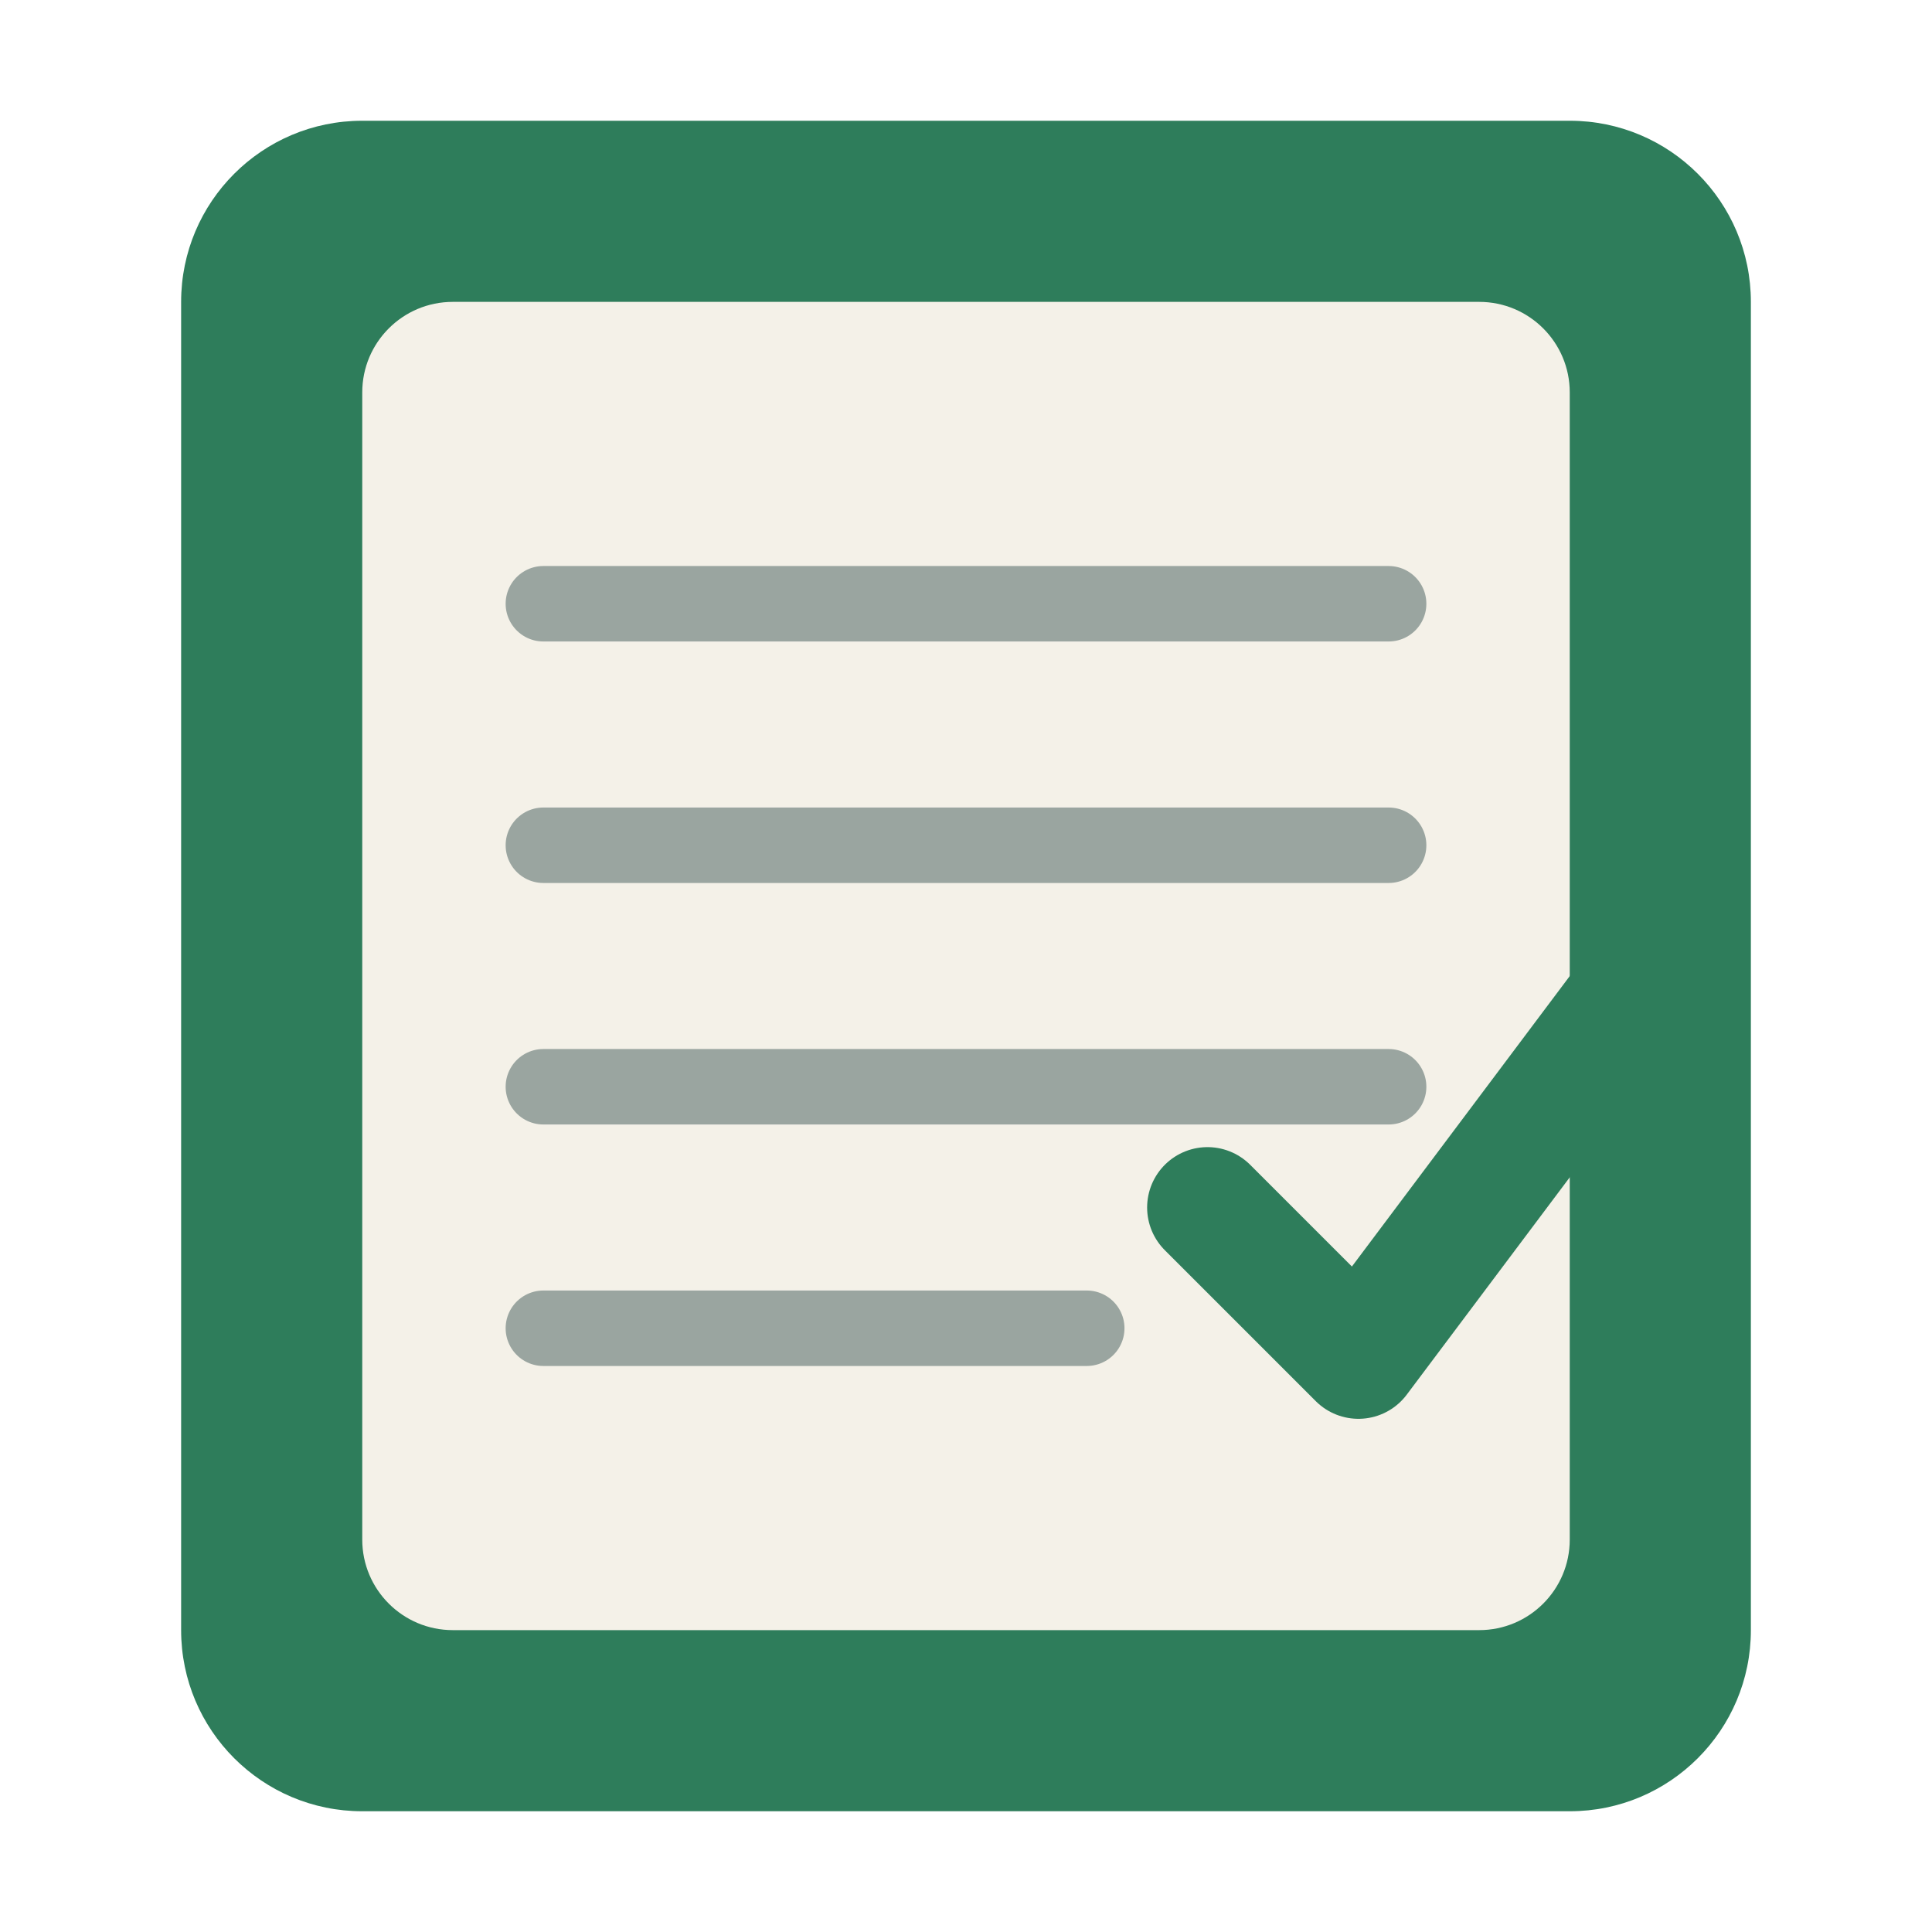
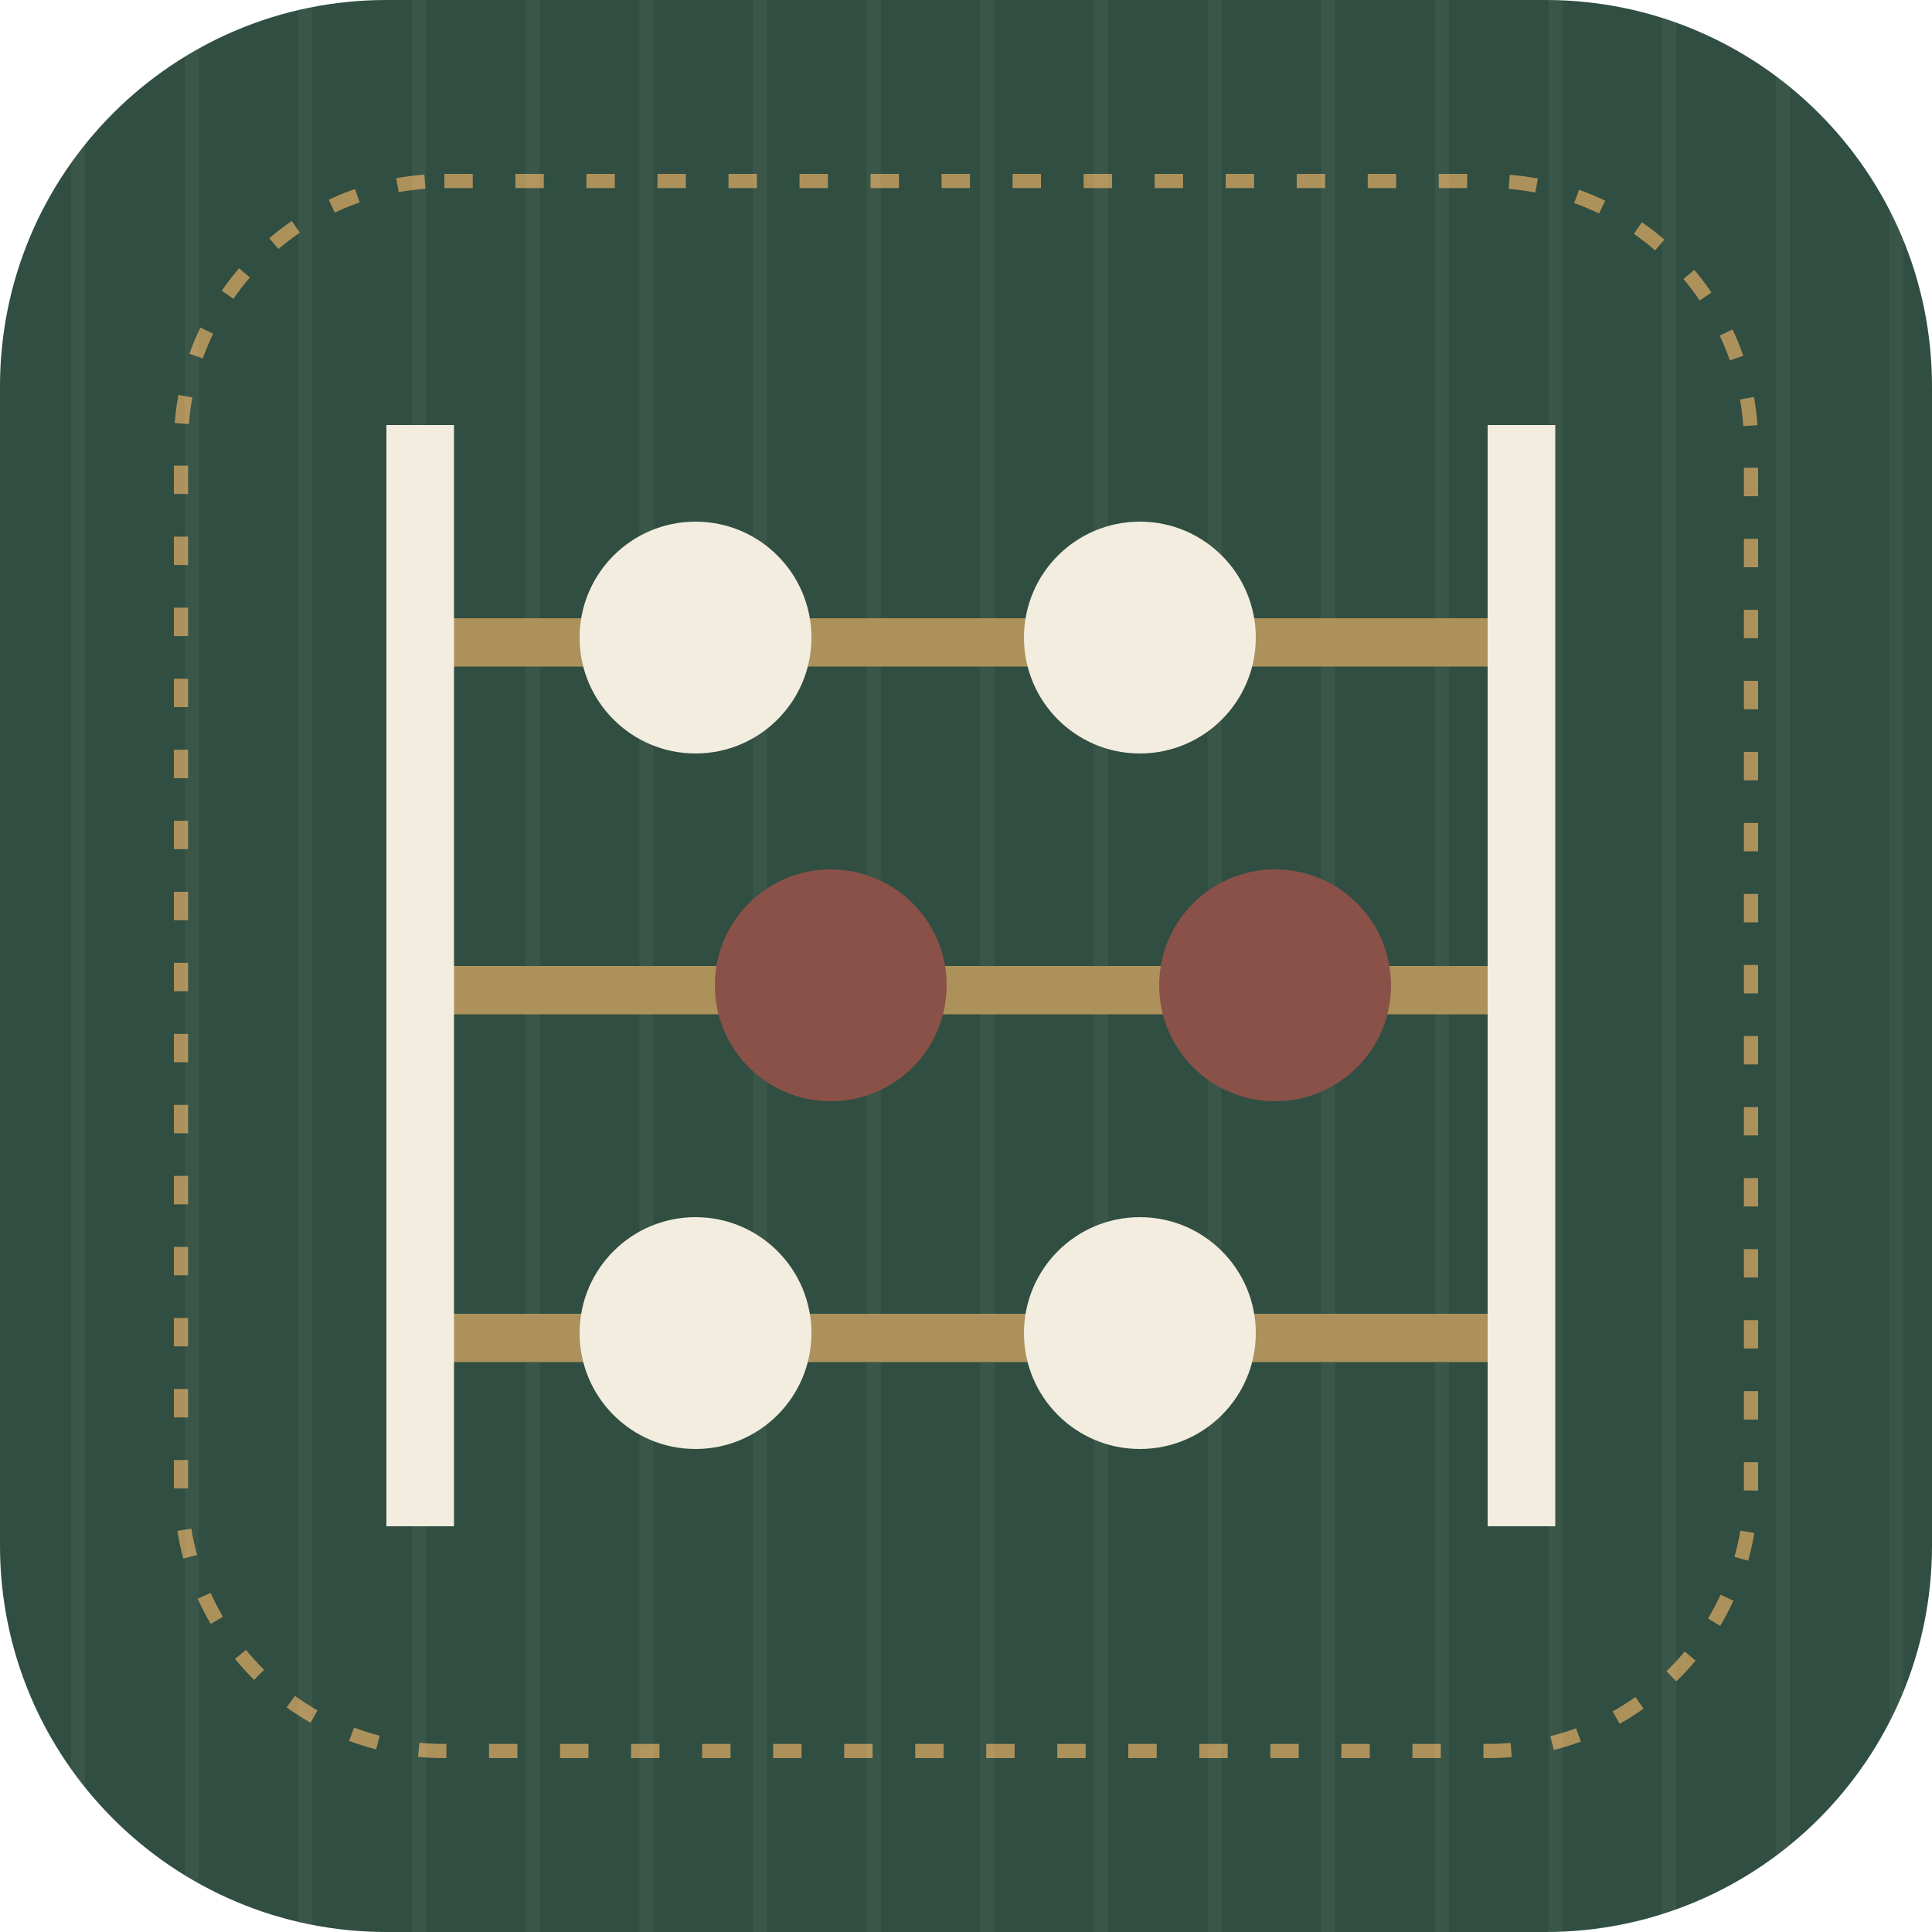
- <svg xmlns="http://www.w3.org/2000/svg" viewBox="0 0 64 64">
-   <rect x="6" y="4" width="52" height="56" rx="6" fill="#2e7d5b" />
-   <rect x="12" y="10" width="40" height="44" rx="3" fill="#f4f1e8" />
-   <path d="M18 20h28M18 28h28M18 36h28M18 44h18" stroke="#9aa5a0" stroke-width="2.5" stroke-linecap="round" />
-   <path d="M40 40l5 5 9-12" fill="none" stroke="#2e7d5b" stroke-width="4" stroke-linecap="round" stroke-linejoin="round" />
+ <svg xmlns="http://www.w3.org/2000/svg" width="136" height="136" viewBox="0 0 136 136" fill="none">
+   <g>
+     <path transform="matrix(1 0 0 1 0 0)" d="M27.2 0L108.8 0C123.822 0 136 12.178 136 27.2L136 27.2L136 108.8C136 123.822 123.822 136 108.8 136L108.8 136L27.2 136C12.178 136 0 123.822 0 108.8L0 108.8L0 27.2C0 12.178 12.178 0 27.2 0L27.2 0Z" fill="#304E41" />
+     <g clip-path="url(#clip1)">
+       <path transform="matrix(1 0 0 1 12.24 12.24)" d="M19.04 1L19.04 0L21.04 0L21.04 1L19.04 1ZM24.04 1L24.04 0L26.04 0L26.04 1L24.04 1ZM29.04 1L29.04 0L31.04 0L31.04 1L29.04 1ZM34.04 1L34.04 0L36.04 0L36.04 1L34.04 1ZM39.04 1L39.04 0L41.04 0L41.04 1L39.04 1ZM44.04 1L44.04 0L46.04 0L46.04 1L44.04 1ZM49.04 1L49.04 0L51.04 0L51.04 1L49.04 1ZM54.04 1L54.04 0L56.04 0L56.04 1L54.04 1ZM59.04 1L59.04 0L61.04 0L61.04 1L59.04 1ZM64.04 1L64.04 0L66.04 0L66.04 1L64.04 1ZM69.04 1L69.04 0L71.04 0L71.04 1L69.04 1ZM74.04 1L74.04 0L76.04 0L76.04 1L74.04 1ZM79.04 1L79.04 0L81.04 0L81.04 1L79.04 1ZM84.04 1L84.04 0L86.04 0L86.04 1L84.04 1ZM89.04 1L89.04 0L91.04 0L91.04 1L89.04 1ZM15.649 0.301C16.299 0.184 16.961 0.1 17.633 0.051L17.705 1.049C17.069 1.095 16.442 1.175 15.826 1.285L15.649 0.301ZM93.958 1.06L94.038 0.063C94.709 0.117 95.37 0.206 96.02 0.328L95.835 1.311C95.22 1.196 94.594 1.111 93.958 1.06ZM10.901 1.822C11.501 1.538 12.119 1.284 12.751 1.063L13.081 2.007C12.482 2.217 11.897 2.457 11.329 2.726L10.901 1.822ZM98.574 2.055L98.912 1.114C99.542 1.34 100.157 1.599 100.755 1.887L100.32 2.788C99.754 2.514 99.171 2.269 98.574 2.055ZM6.714 4.528C7.221 4.097 7.751 3.691 8.303 3.314L8.867 4.14C8.345 4.497 7.842 4.881 7.362 5.29L6.714 4.528ZM102.771 4.221L103.342 3.4C103.89 3.782 104.417 4.191 104.921 4.626L104.267 5.383C103.79 4.97 103.29 4.583 102.771 4.221ZM3.368 8.224C3.748 7.675 4.156 7.147 4.589 6.642L5.348 7.293C4.937 7.772 4.55 8.273 4.191 8.793L3.368 8.224ZM106.265 7.402L107.029 6.757C107.458 7.266 107.862 7.797 108.238 8.349L107.41 8.911C107.055 8.388 106.672 7.884 106.265 7.402ZM1.095 12.661C1.319 12.03 1.576 11.414 1.863 10.816L2.765 11.248C2.493 11.815 2.25 12.398 2.037 12.996L1.095 12.661ZM108.817 11.378L109.722 10.953C110.004 11.553 110.256 12.171 110.475 12.804L110.475 12.804L109.53 13.132C109.323 12.532 109.084 11.947 108.817 11.378ZM0.058 17.538C0.111 16.867 0.198 16.206 0.318 15.556L1.301 15.738C1.188 16.353 1.105 16.98 1.055 17.616L0.058 17.538ZM110.244 15.879L111.229 15.705C111.344 16.355 111.426 17.017 111.473 17.689L111.473 17.689L110.475 17.759C110.431 17.122 110.353 16.495 110.244 15.879ZM0 22.536L0 20.536L1 20.536L1 22.536L0 22.536ZM110.52 22.688L110.52 20.688L111.52 20.688L111.52 22.688L110.52 22.688ZM0 27.536L0 25.536L1 25.536L1 27.536L0 27.536ZM110.52 27.688L110.52 25.688L111.52 25.688L111.52 27.688L110.52 27.688ZM0 32.536L0 30.536L1 30.536L1 32.536L0 32.536ZM110.52 32.688L110.52 30.688L111.52 30.688L111.52 32.688L110.52 32.688ZM0 37.536L0 35.536L1 35.536L1 37.536L0 37.536ZM110.52 37.688L110.52 35.688L111.52 35.688L111.52 37.688L110.52 37.688ZM0 42.536L0 40.536L1 40.536L1 42.536L0 42.536ZM110.52 42.688L110.52 40.688L111.52 40.688L111.52 42.688L110.52 42.688ZM0 47.536L0 45.536L1 45.536L1 47.536L0 47.536ZM110.52 47.688L110.52 45.688L111.52 45.688L111.52 47.688L110.52 47.688ZM0 52.536L0 50.536L1 50.536L1 52.536L0 52.536ZM110.52 52.688L110.52 50.688L111.52 50.688L111.52 52.688L110.52 52.688ZM0 57.536L0 55.536L1 55.536L1 57.536L0 57.536ZM110.52 57.688L110.52 55.688L111.52 55.688L111.52 57.688L110.52 57.688ZM0 62.536L0 60.536L1 60.536L1 62.536L0 62.536ZM110.52 62.688L110.52 60.688L111.52 60.688L111.52 62.688L110.52 62.688ZM0 67.536L0 65.536L1 65.536L1 67.536L0 67.536ZM110.52 67.688L110.52 65.688L111.52 65.688L111.52 67.688L110.52 67.688ZM0 72.536L0 70.536L1 70.536L1 72.536L0 72.536ZM110.52 72.688L110.52 70.688L111.52 70.688L111.52 72.688L110.52 72.688ZM0 77.536L0 75.536L1 75.536L1 77.536L0 77.536ZM110.52 77.688L110.52 75.688L111.52 75.688L111.52 77.688L110.52 77.688ZM0 82.536L0 80.536L1 80.536L1 82.536L0 82.536ZM110.52 82.688L110.52 80.688L111.52 80.688L111.52 82.688L110.52 82.688ZM0 87.536L0 85.536L1 85.536L1 87.536L0 87.536ZM110.52 87.688L110.52 85.688L111.52 85.688L111.52 87.688L110.52 87.688ZM0 92.48L0 90.536L1 90.536L1 92.48C1 92.498 1 92.516 1 92.534L0 92.536C0 92.518 0 92.499 0 92.48ZM110.52 92.48L110.52 90.688L111.52 90.688L111.52 92.48C111.52 92.549 111.52 92.619 111.519 92.688L111.519 92.688L110.519 92.677C110.52 92.612 110.52 92.546 110.52 92.48ZM0.242 95.524L1.229 95.365C1.33 95.994 1.464 96.611 1.628 97.216L0.663 97.478C0.489 96.839 0.349 96.187 0.242 95.524ZM109.854 97.354C110.023 96.751 110.161 96.134 110.267 95.507L111.253 95.673C111.142 96.336 110.995 96.986 110.817 97.624L109.854 97.354ZM1.674 100.299L2.586 99.888C2.847 100.466 3.137 101.027 3.454 101.571L2.591 102.075C2.256 101.502 1.949 100.909 1.674 100.299ZM107.993 101.694C108.315 101.153 108.609 100.594 108.875 100.018L109.783 100.437L109.783 100.437C109.503 101.044 109.192 101.635 108.852 102.206L107.993 101.694ZM4.302 104.536L5.076 103.902C5.476 104.391 5.902 104.859 6.351 105.303L5.648 106.014L5.648 106.014C5.174 105.545 4.725 105.052 4.302 104.536ZM105.066 105.404C105.519 104.963 105.948 104.499 106.353 104.013L107.121 104.652C106.695 105.165 106.242 105.655 105.764 106.12L105.764 106.12L105.066 105.404ZM7.937 107.949L8.52 107.137C9.032 107.505 9.564 107.847 10.114 108.161L9.618 109.029L9.618 109.029C9.038 108.698 8.477 108.337 7.937 107.949ZM101.281 108.231C101.834 107.922 102.368 107.584 102.883 107.22L103.46 108.037L103.46 108.037C102.917 108.421 102.353 108.777 101.77 109.104L101.281 108.231ZM12.331 110.304L12.683 109.368C13.27 109.59 13.873 109.781 14.488 109.941L14.236 110.909L14.236 110.909C13.587 110.74 12.951 110.538 12.331 110.304ZM96.893 109.976C97.51 109.822 98.113 109.635 98.703 109.418L99.047 110.357L99.047 110.357C98.425 110.586 97.788 110.783 97.137 110.946L96.893 109.976ZM17.187 111.431L17.283 110.436C17.861 110.491 18.447 110.52 19.04 110.52L19.184 110.52L19.184 111.52L19.04 111.52C18.415 111.52 17.797 111.49 17.187 111.431ZM92.48 110.52C93.024 110.52 93.562 110.496 94.094 110.449L94.182 111.445C93.621 111.495 93.054 111.52 92.48 111.52L92.184 111.52L92.184 110.52L92.48 110.52ZM22.184 111.52L22.184 110.52L24.184 110.52L24.184 111.52L22.184 111.52ZM27.184 111.52L27.184 110.52L29.184 110.52L29.184 111.52L27.184 111.52ZM32.184 111.52L32.184 110.52L34.184 110.52L34.184 111.52L32.184 111.52ZM37.184 111.52L37.184 110.52L39.184 110.52L39.184 111.52L37.184 111.52ZM42.184 111.52L42.184 110.52L44.184 110.52L44.184 111.52L42.184 111.52ZM47.184 111.52L47.184 110.52L49.184 110.52L49.184 111.52L47.184 111.52ZM52.184 111.52L52.184 110.52L54.184 110.52L54.184 111.52L52.184 111.52ZM57.184 111.52L57.184 110.52L59.184 110.52L59.184 111.52L57.184 111.52ZM62.184 111.52L62.184 110.52L64.184 110.52L64.184 111.52L62.184 111.52ZM67.184 111.52L67.184 110.52L69.184 110.52L69.184 111.52L67.184 111.52ZM72.184 111.52L72.184 110.52L74.184 110.52L74.184 111.52L72.184 111.52ZM77.184 111.52L77.184 110.52L79.184 110.52L79.184 111.52L77.184 111.52ZM82.184 111.52L82.184 110.52L84.184 110.52L84.184 111.52L82.184 111.52ZM87.184 111.52L87.184 110.52L89.184 110.52L89.184 111.52L87.184 111.52Z" fill="#AD915B" />
+     </g>
+     <g opacity="0.045" clip-path="url(#clip1)">
+       <path transform="matrix(1 0 0 1 5 0)" d="M0 0L1 0L1 136L0 136Z" fill="#FAF7EF" />
+     </g>
+     <g opacity="0.045" clip-path="url(#clip1)">
+       <path transform="matrix(1 0 0 1 13 0)" d="M0 0L1 0L1 136L0 136Z" fill="#FAF7EF" />
+     </g>
+     <g opacity="0.045" clip-path="url(#clip1)">
+       <path transform="matrix(1 0 0 1 21 0)" d="M0 0L1 0L1 136L0 136Z" fill="#FAF7EF" />
+     </g>
+     <g opacity="0.045" clip-path="url(#clip1)">
+       <path transform="matrix(1 0 0 1 29 0)" d="M0 0L1 0L1 136L0 136Z" fill="#FAF7EF" />
+     </g>
+     <g opacity="0.045" clip-path="url(#clip1)">
+       <path transform="matrix(1 0 0 1 37 0)" d="M0 0L1 0L1 136L0 136Z" fill="#FAF7EF" />
+     </g>
+     <g opacity="0.045" clip-path="url(#clip1)">
+       <path transform="matrix(1 0 0 1 45 0)" d="M0 0L1 0L1 136L0 136Z" fill="#FAF7EF" />
+     </g>
+     <g opacity="0.045" clip-path="url(#clip1)">
+       <path transform="matrix(1 0 0 1 53 0)" d="M0 0L1 0L1 136L0 136Z" fill="#FAF7EF" />
+     </g>
+     <g opacity="0.045" clip-path="url(#clip1)">
+       <path transform="matrix(1 0 0 1 61 0)" d="M0 0L1 0L1 136L0 136Z" fill="#FAF7EF" />
+     </g>
+     <g opacity="0.045" clip-path="url(#clip1)">
+       <path transform="matrix(1 0 0 1 69 0)" d="M0 0L1 0L1 136L0 136Z" fill="#FAF7EF" />
+     </g>
+     <g opacity="0.045" clip-path="url(#clip1)">
+       <path transform="matrix(1 0 0 1 77 0)" d="M0 0L1 0L1 136L0 136Z" fill="#FAF7EF" />
+     </g>
+     <g opacity="0.045" clip-path="url(#clip1)">
+       <path transform="matrix(1 0 0 1 85 0)" d="M0 0L1 0L1 136L0 136Z" fill="#FAF7EF" />
+     </g>
+     <g opacity="0.045" clip-path="url(#clip1)">
+       <path transform="matrix(1 0 0 1 93 0)" d="M0 0L1 0L1 136L0 136Z" fill="#FAF7EF" />
+     </g>
+     <g opacity="0.045" clip-path="url(#clip1)">
+       <path transform="matrix(1 0 0 1 101 0)" d="M0 0L1 0L1 136L0 136Z" fill="#FAF7EF" />
+     </g>
+     <g opacity="0.045" clip-path="url(#clip1)">
+       <path transform="matrix(1 0 0 1 109 0)" d="M0 0L1 0L1 136L0 136Z" fill="#FAF7EF" />
+     </g>
+     <g opacity="0.045" clip-path="url(#clip1)">
+       <path transform="matrix(1 0 0 1 117 0)" d="M0 0L1 0L1 136L0 136Z" fill="#FAF7EF" />
+     </g>
+     <g opacity="0.045" clip-path="url(#clip1)">
+       <path transform="matrix(1 0 0 1 125 0)" d="M0 0L1 0L1 136L0 136Z" fill="#FAF7EF" />
+     </g>
+     <g opacity="0.045" clip-path="url(#clip1)">
+       <path transform="matrix(1 0 0 1 133 0)" d="M0 0L1 0L1 136L0 136Z" fill="#FAF7EF" />
+     </g>
+     <g clip-path="url(#clip1)">
+       <path transform="matrix(1 0 0 1 31.28 43.52)" d="M0 0L73.44 0L73.44 3.4L0 3.4Z" fill="#AD915B" />
+     </g>
+     <g clip-path="url(#clip1)">
+       <path transform="matrix(1 0 0 1 40.8 36.72)" d="M16.32 8.16C16.32 12.667 12.667 16.32 8.16 16.32C3.653 16.32 0 12.667 0 8.16C0 3.653 3.653 0 8.16 0C12.667 0 16.32 3.653 16.32 8.16" fill="#F2EDDF" />
+     </g>
+     <g clip-path="url(#clip1)">
+       <path transform="matrix(1 0 0 1 72.08 36.72)" d="M16.32 8.16C16.32 12.667 12.667 16.32 8.16 16.32C3.653 16.32 0 12.667 0 8.16C0 3.653 3.653 0 8.16 0C12.667 0 16.32 3.653 16.32 8.16" fill="#F2EDDF" />
+     </g>
+     <g clip-path="url(#clip1)">
+       <path transform="matrix(1 0 0 1 31.28 68)" d="M0 0L73.44 0L73.44 3.4L0 3.4Z" fill="#AD915B" />
+     </g>
+     <g clip-path="url(#clip1)">
+       <path transform="matrix(1 0 0 1 50.32 61.2)" d="M16.32 8.16C16.32 12.667 12.667 16.32 8.16 16.32C3.653 16.32 0 12.667 0 8.16C0 3.653 3.653 0 8.16 0C12.667 0 16.32 3.653 16.32 8.16" fill="#8A5149" />
+     </g>
+     <g clip-path="url(#clip1)">
+       <path transform="matrix(1 0 0 1 81.6 61.2)" d="M16.32 8.16C16.32 12.667 12.667 16.32 8.16 16.32C3.653 16.32 0 12.667 0 8.16C0 3.653 3.653 0 8.16 0C12.667 0 16.32 3.653 16.32 8.16" fill="#8A5149" />
+     </g>
+     <g clip-path="url(#clip1)">
+       <path transform="matrix(1 0 0 1 31.28 92.48)" d="M0 0L73.44 0L73.44 3.4L0 3.4Z" fill="#AD915B" />
+     </g>
+     <g clip-path="url(#clip1)">
+       <path transform="matrix(1 0 0 1 40.8 85.68)" d="M16.32 8.16C16.32 12.667 12.667 16.32 8.16 16.32C3.653 16.32 0 12.667 0 8.16C0 3.653 3.653 0 8.16 0C12.667 0 16.32 3.653 16.32 8.16" fill="#F2EDDF" />
+     </g>
+     <g clip-path="url(#clip1)">
+       <path transform="matrix(1 0 0 1 72.08 85.68)" d="M16.32 8.16C16.32 12.667 12.667 16.32 8.16 16.32C3.653 16.32 0 12.667 0 8.16C0 3.653 3.653 0 8.16 0C12.667 0 16.32 3.653 16.32 8.16" fill="#F2EDDF" />
+     </g>
+     <g clip-path="url(#clip1)">
+       <path transform="matrix(1 0 0 1 27.2 29.92)" d="M0 0L4.76 0L4.76 77.52L0 77.52Z" fill="#F2EDDF" />
+     </g>
+     <g clip-path="url(#clip1)">
+       <path transform="matrix(1 0 0 1 104.72 29.92)" d="M0 0L4.76 0L4.76 77.52L0 77.52Z" fill="#F2EDDF" />
+     </g>
+   </g>
+   <defs>
+     <clipPath id="clip1">
+       <path d="M27.2 0L108.8 0C123.822 0 136 12.178 136 27.2L136 27.2L136 108.8C136 123.822 123.822 136 108.8 136L108.8 136L27.2 136C12.178 136 0 123.822 0 108.8L0 108.8L0 27.2C0 12.178 12.178 0 27.2 0L27.2 0Z" />
+     </clipPath>
+   </defs>
</svg>
